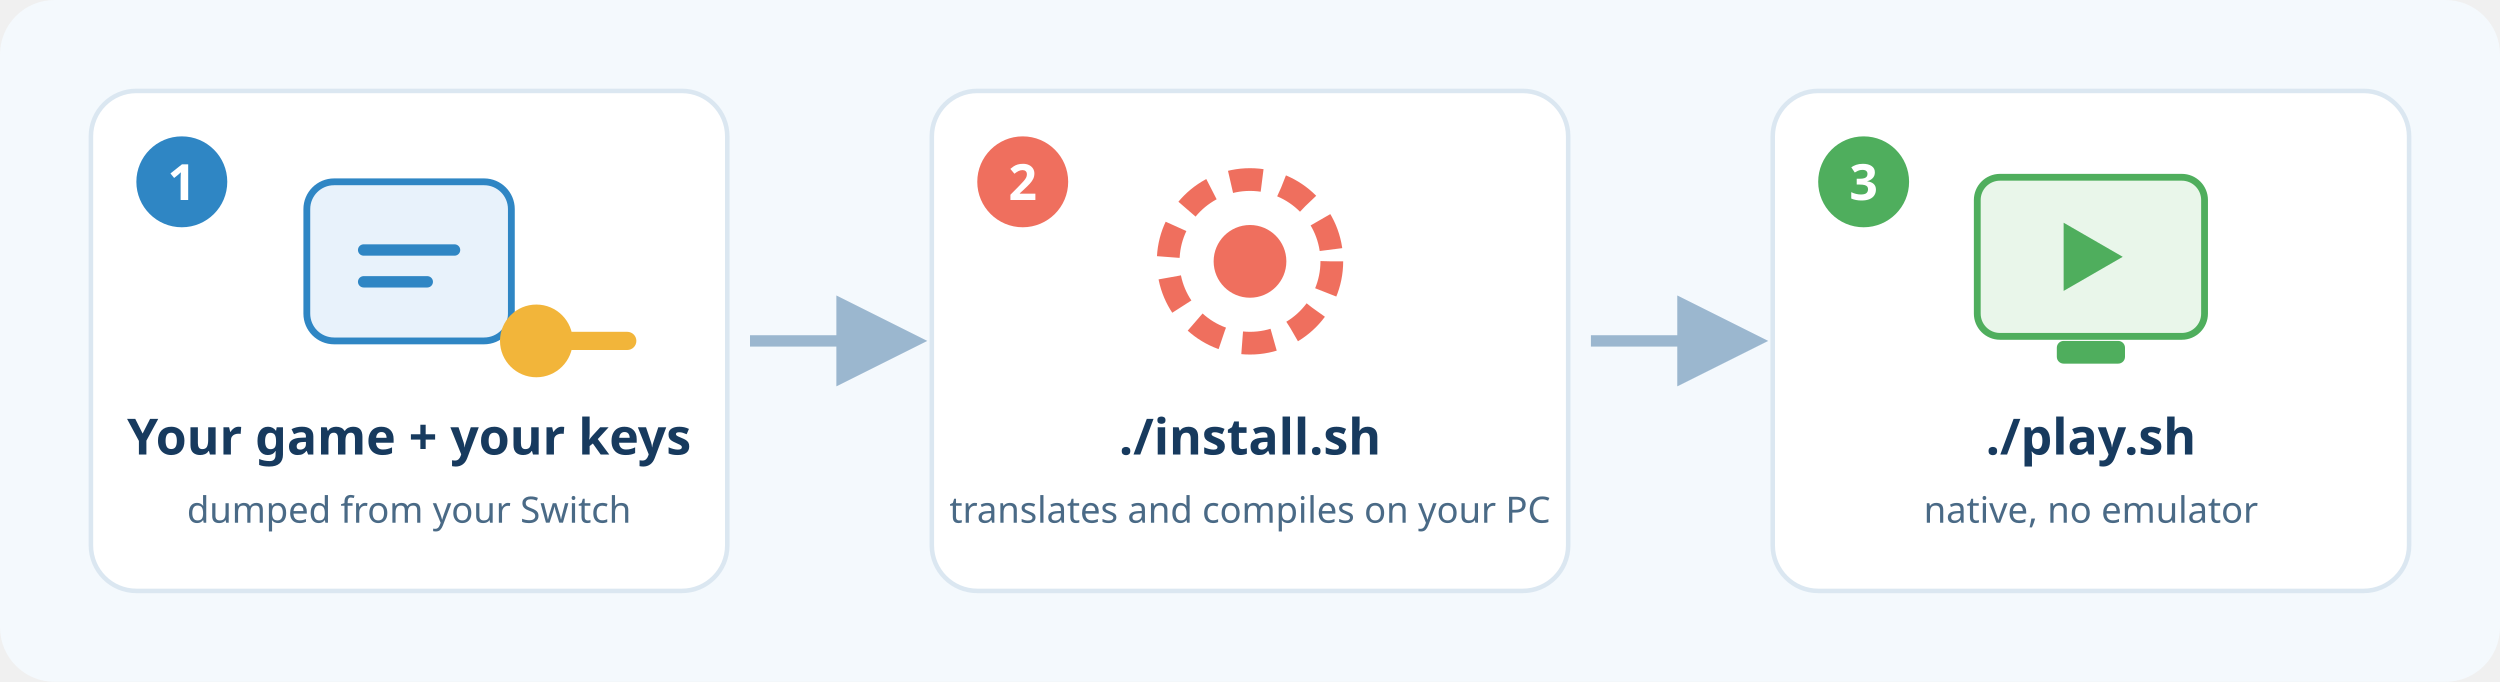
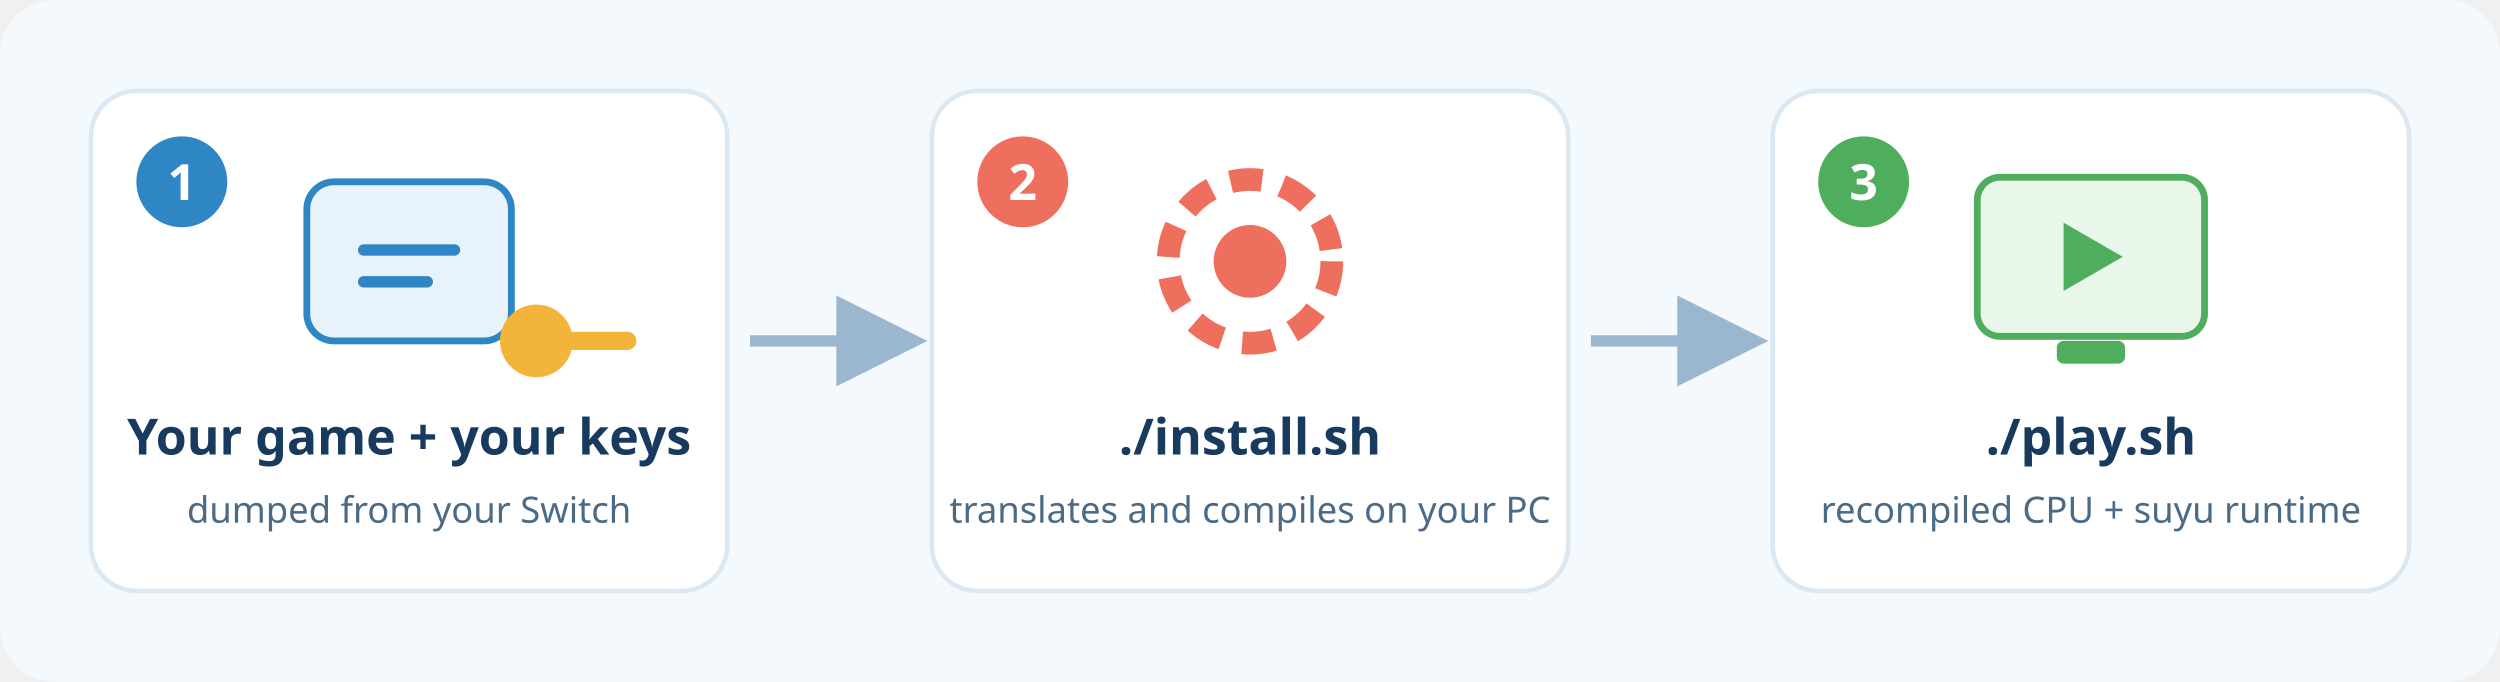
<svg xmlns="http://www.w3.org/2000/svg" viewBox="0 0 1100 300" width="1100" height="300" role="img" aria-labelledby="t d">
  <rect width="1100" height="300" rx="24" fill="#f4f9fd" />
  <defs>
    <marker id="arrow" viewBox="0 0 10 10" refX="8" refY="5" markerWidth="8" markerHeight="8" orient="auto">
      <path d="M0 0 L10 5 L0 10 Z" fill="#9bb7cf" />
    </marker>
  </defs>
  <g font-family="'Nunito','Trebuchet MS','Segoe UI',sans-serif" text-anchor="middle">
    <rect x="40" y="40" width="280" height="220" rx="20" fill="#ffffff" stroke="#dbe7f1" stroke-width="2" />
    <circle cx="80" cy="80" r="20" fill="#2f86c4" />
    <text x="80" y="88" font-size="22" font-weight="800" fill="#fff">1</text>
    <rect x="135" y="80" width="90" height="70" rx="12" fill="#e8f2fb" stroke="#2f86c4" stroke-width="3" />
    <path d="M160 110 h40 M160 124 h28" stroke="#2f86c4" stroke-width="5" stroke-linecap="round" />
    <circle cx="236" cy="150" r="16" fill="#f2b53a" />
    <rect x="246" y="146" width="34" height="8" rx="4" fill="#f2b53a" />
    <text x="180" y="200" font-size="22" font-weight="800" fill="#173a5e">Your game + your keys</text>
    <text x="180" y="230" font-size="16" fill="#4a6a86">dumped from your Switch</text>
    <line x1="330" y1="150" x2="400" y2="150" stroke="#9bb7cf" stroke-width="5" marker-end="url(#arrow)" />
    <rect x="410" y="40" width="280" height="220" rx="20" fill="#ffffff" stroke="#dbe7f1" stroke-width="2" />
    <circle cx="450" cy="80" r="20" fill="#ef6f5e" />
    <text x="450" y="88" font-size="22" font-weight="800" fill="#fff">2</text>
    <g transform="translate(550 115)">
      <circle r="36" fill="none" stroke="#ef6f5e" stroke-width="10" stroke-dasharray="14 9" />
      <circle r="16" fill="#ef6f5e" />
    </g>
    <text x="550" y="200" font-size="22" font-weight="800" fill="#173a5e">./install.sh</text>
    <text x="550" y="230" font-size="16" fill="#4a6a86">translates and compiles on your PC</text>
    <line x1="700" y1="150" x2="770" y2="150" stroke="#9bb7cf" stroke-width="5" marker-end="url(#arrow)" />
    <rect x="780" y="40" width="280" height="220" rx="20" fill="#ffffff" stroke="#dbe7f1" stroke-width="2" />
    <circle cx="820" cy="80" r="20" fill="#4fae5d" />
    <text x="820" y="88" font-size="22" font-weight="800" fill="#fff">3</text>
    <rect x="870" y="78" width="100" height="70" rx="10" fill="#e9f6ea" stroke="#4fae5d" stroke-width="3" />
    <path d="M908 98 L908 128 L934 113 Z" fill="#4fae5d" />
    <rect x="905" y="150" width="30" height="10" rx="3" fill="#4fae5d" />
    <text x="920" y="200" font-size="22" font-weight="800" fill="#173a5e">./play.sh</text>
-     <text x="920" y="230" font-size="16" fill="#4a6a86">native, no emulator</text>
+     <text x="920" y="230" font-size="16" fill="#4a6a86">recompiled CPU + suyu runtime</text>
  </g>
</svg>
